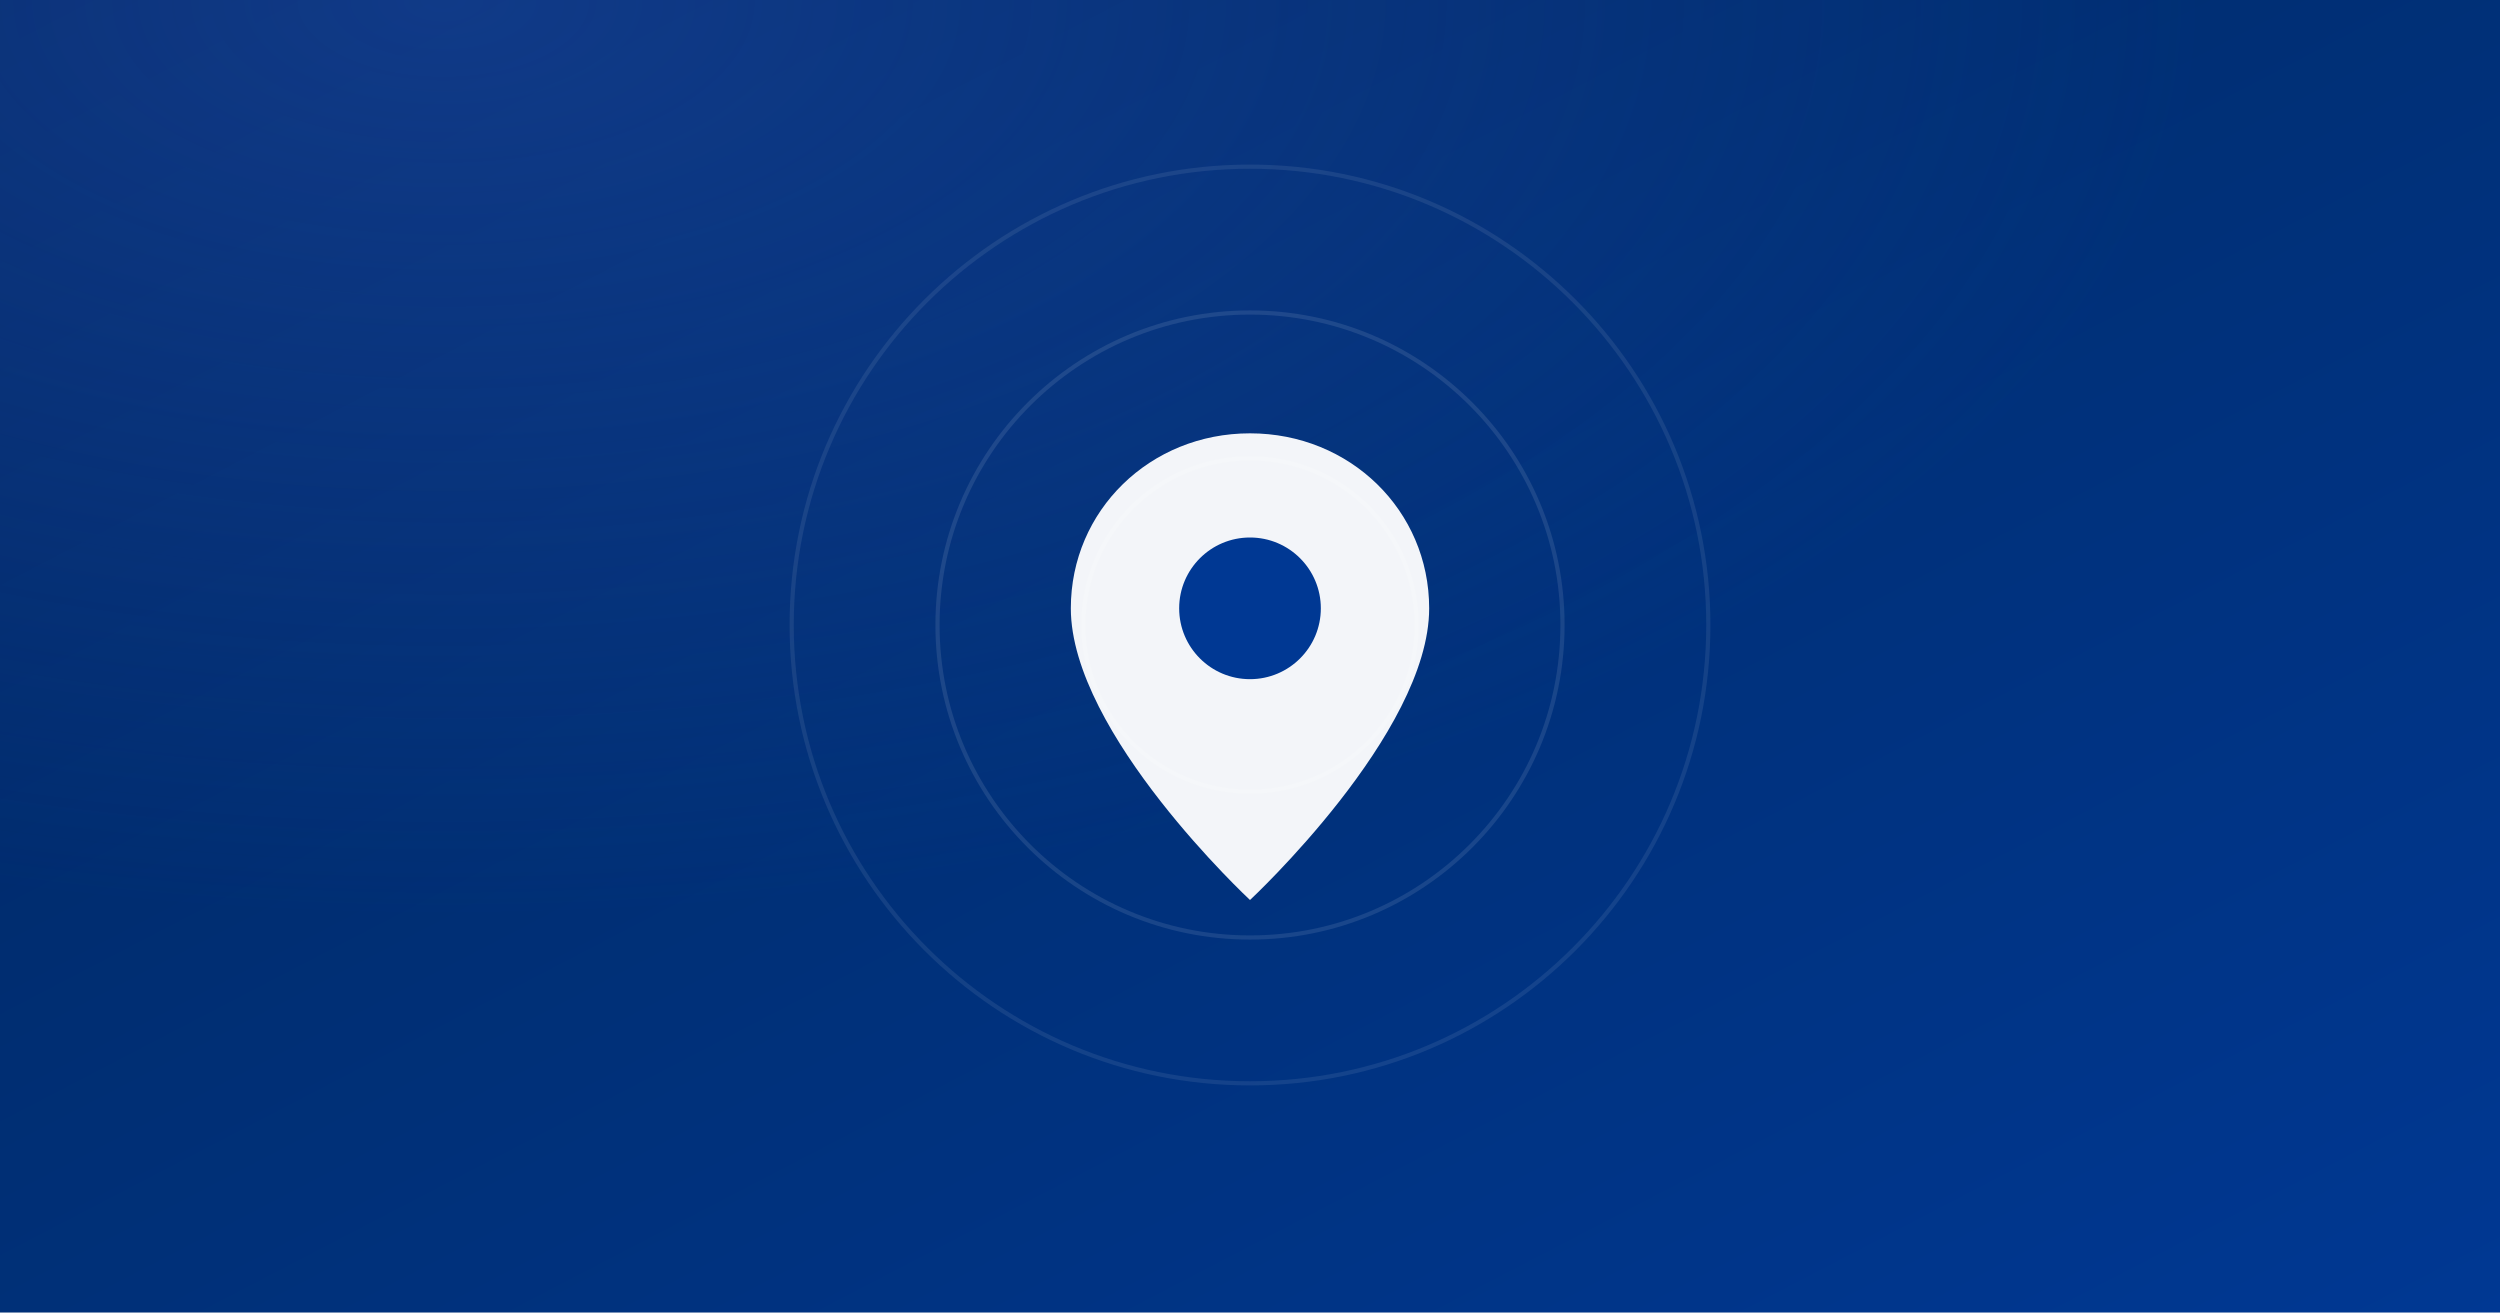
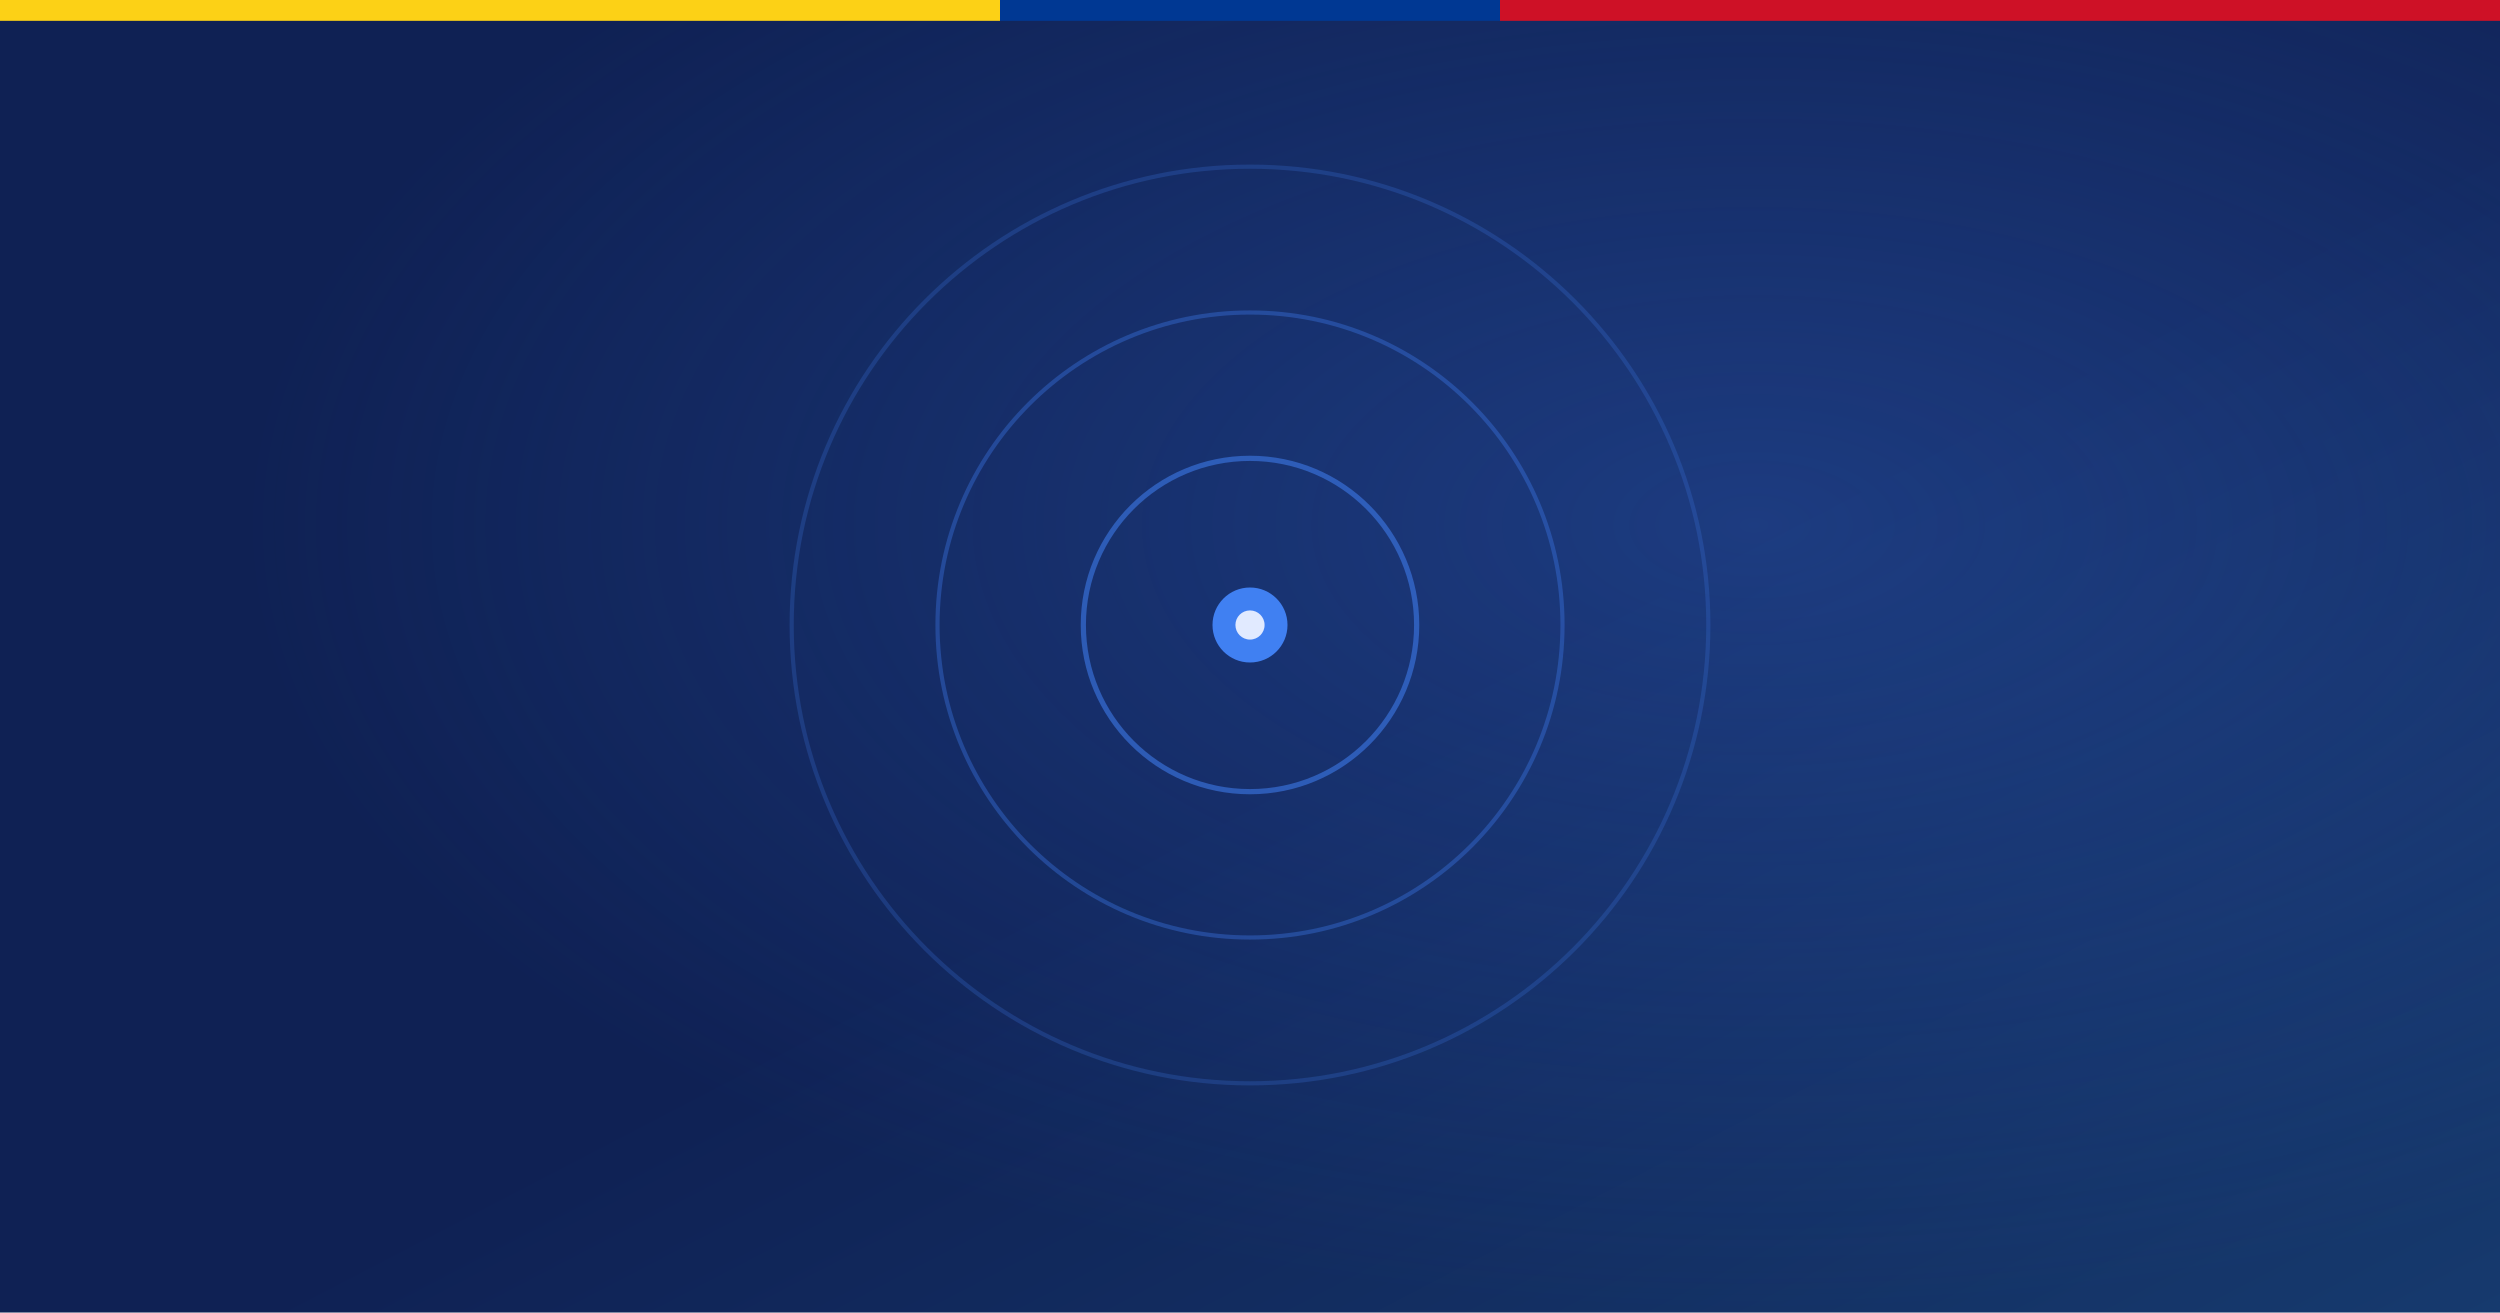
<svg xmlns="http://www.w3.org/2000/svg" viewBox="0 0 1200 630" role="img" aria-hidden="true">
  <defs>
    <linearGradient id="bg" x1="0%" y1="0%" x2="100%" y2="100%">
-       <stop offset="0%" stop-color="#00245e" />
-       <stop offset="45%" stop-color="#002f75" />
-       <stop offset="100%" stop-color="#003893" />
+       <stop offset="0%" stop-color="#0f2154" />
+       <stop offset="55%" stop-color="#0f2154" />
+       <stop offset="100%" stop-color="#163a6e" />
    </linearGradient>
-     <radialGradient id="glow" cx="18%" cy="0%" r="70%">
-       <stop offset="0%" stop-color="#2e5fcc" stop-opacity="0.35" />
-       <stop offset="100%" stop-color="#2e5fcc" stop-opacity="0" />
+     <radialGradient id="glow" cx="70%" cy="40%" r="60%">
+       <stop offset="0%" stop-color="#4080f2" stop-opacity="0.28" />
+       <stop offset="100%" stop-color="#4080f2" stop-opacity="0" />
    </radialGradient>
  </defs>
  <rect width="1200" height="630" fill="url(#bg)" />
  <rect width="1200" height="630" fill="url(#glow)" />
-   <circle cx="600" cy="300" r="220" fill="none" stroke="#ffffff" stroke-opacity="0.08" stroke-width="2" />
-   <circle cx="600" cy="300" r="150" fill="none" stroke="#ffffff" stroke-opacity="0.1" stroke-width="2" />
-   <circle cx="600" cy="300" r="80" fill="none" stroke="#ffffff" stroke-opacity="0.14" stroke-width="2" />
-   <g transform="translate(600,300)">
-     <path d="M0,-92 C48,-92 86,-55 86,-8 C86,52 0,132 0,132 C0,132 -86,52 -86,-8 C-86,-55 -48,-92 0,-92 Z" fill="#ffffff" fill-opacity="0.95" />
-     <circle cx="0" cy="-8" r="34" fill="#003893" />
-   </g>
+   <rect x="0" y="0" width="480" height="10" fill="#FCD116" />
+   <rect x="480" y="0" width="240" height="10" fill="#003893" />
+   <rect x="720" y="0" width="480" height="10" fill="#CE1126" />
+   <circle cx="600" cy="300" r="220" fill="none" stroke="#4080f2" stroke-opacity="0.22" stroke-width="2" />
+   <circle cx="600" cy="300" r="150" fill="none" stroke="#4080f2" stroke-opacity="0.35" stroke-width="2" />
+   <circle cx="600" cy="300" r="80" fill="none" stroke="#4080f2" stroke-opacity="0.55" stroke-width="2.5" />
+   <circle cx="600" cy="300" r="18" fill="#4080f2" />
+   <circle cx="600" cy="300" r="7" fill="#e1eaff" />
</svg>
